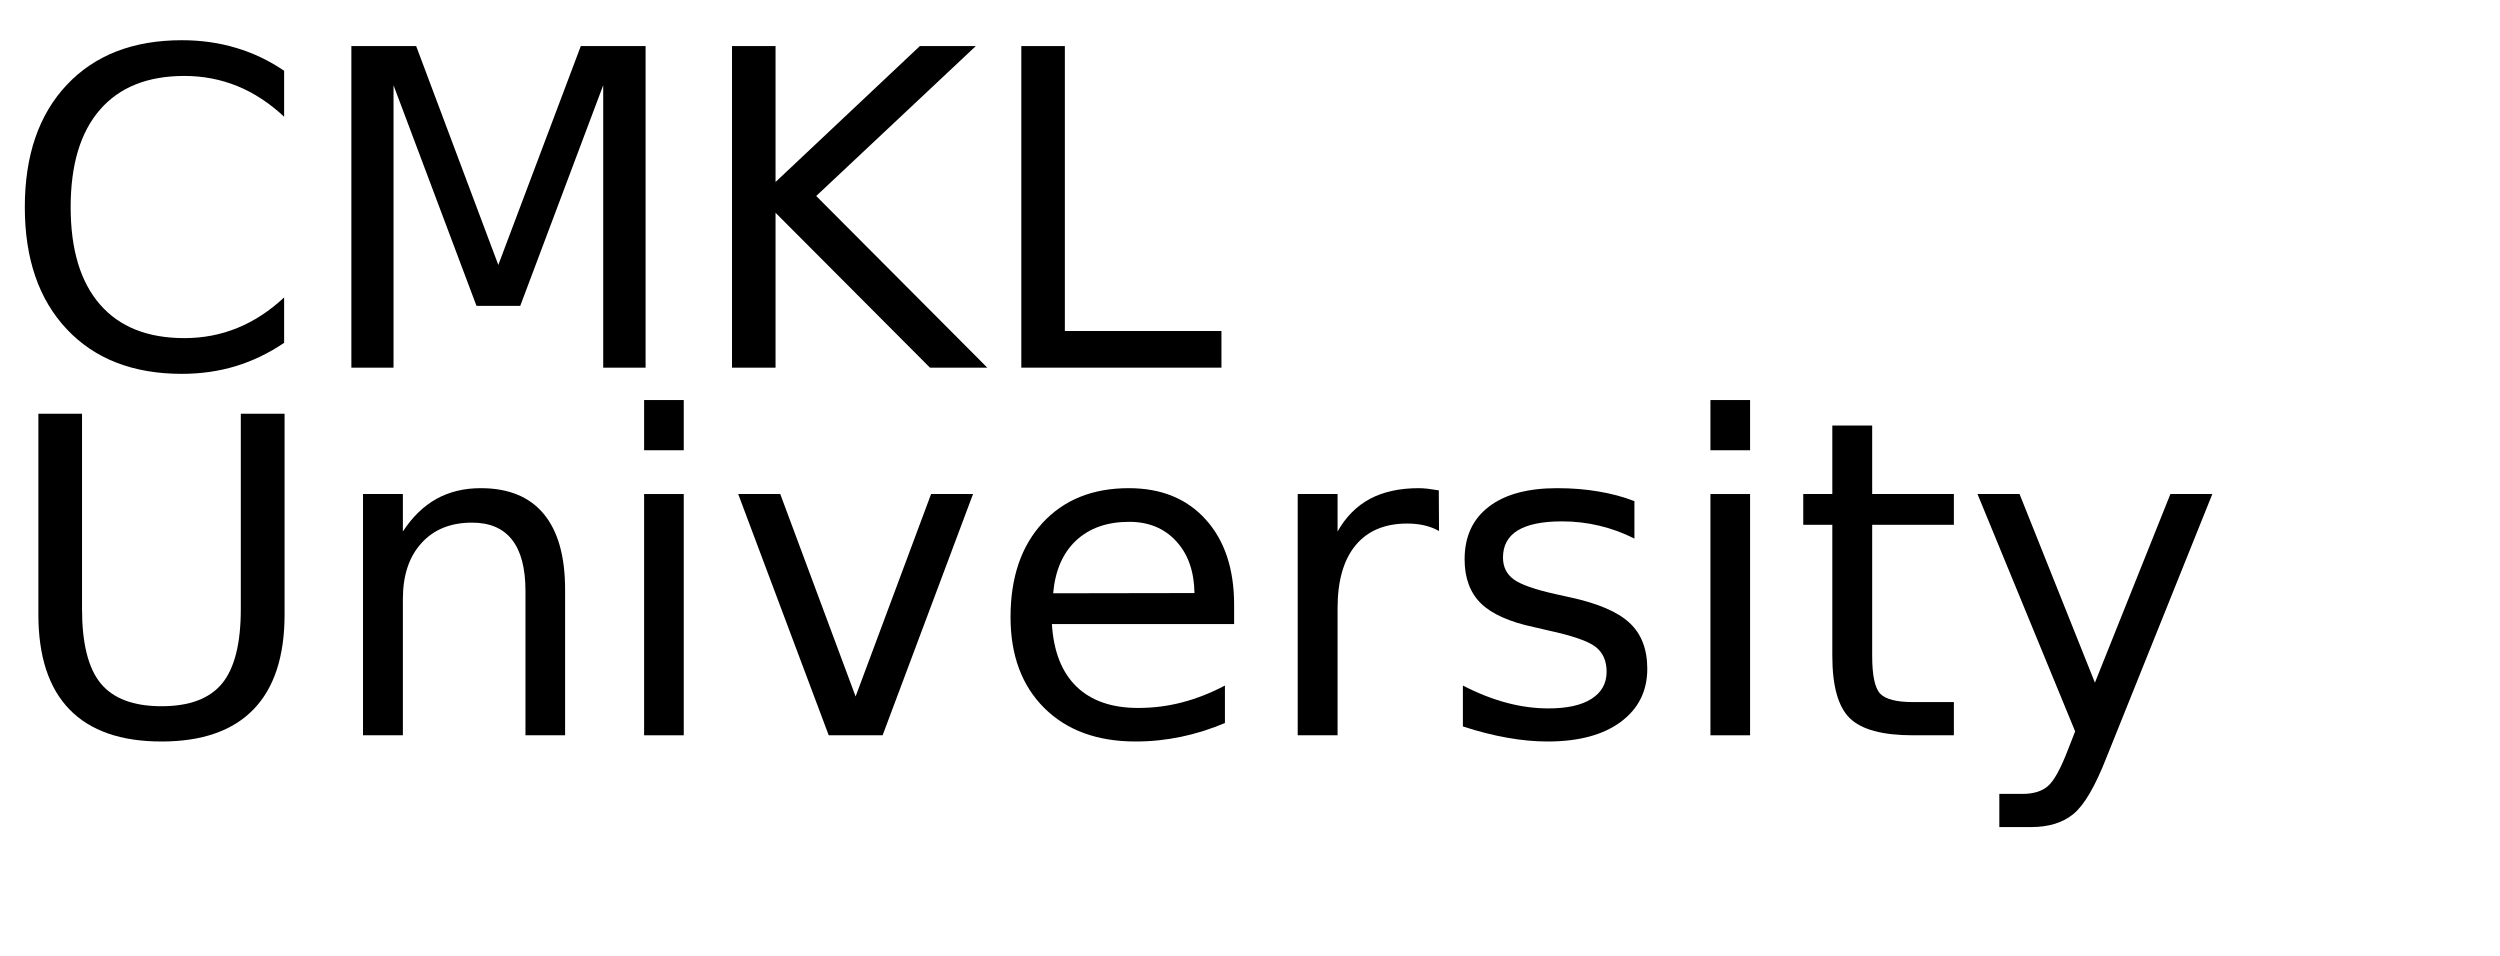
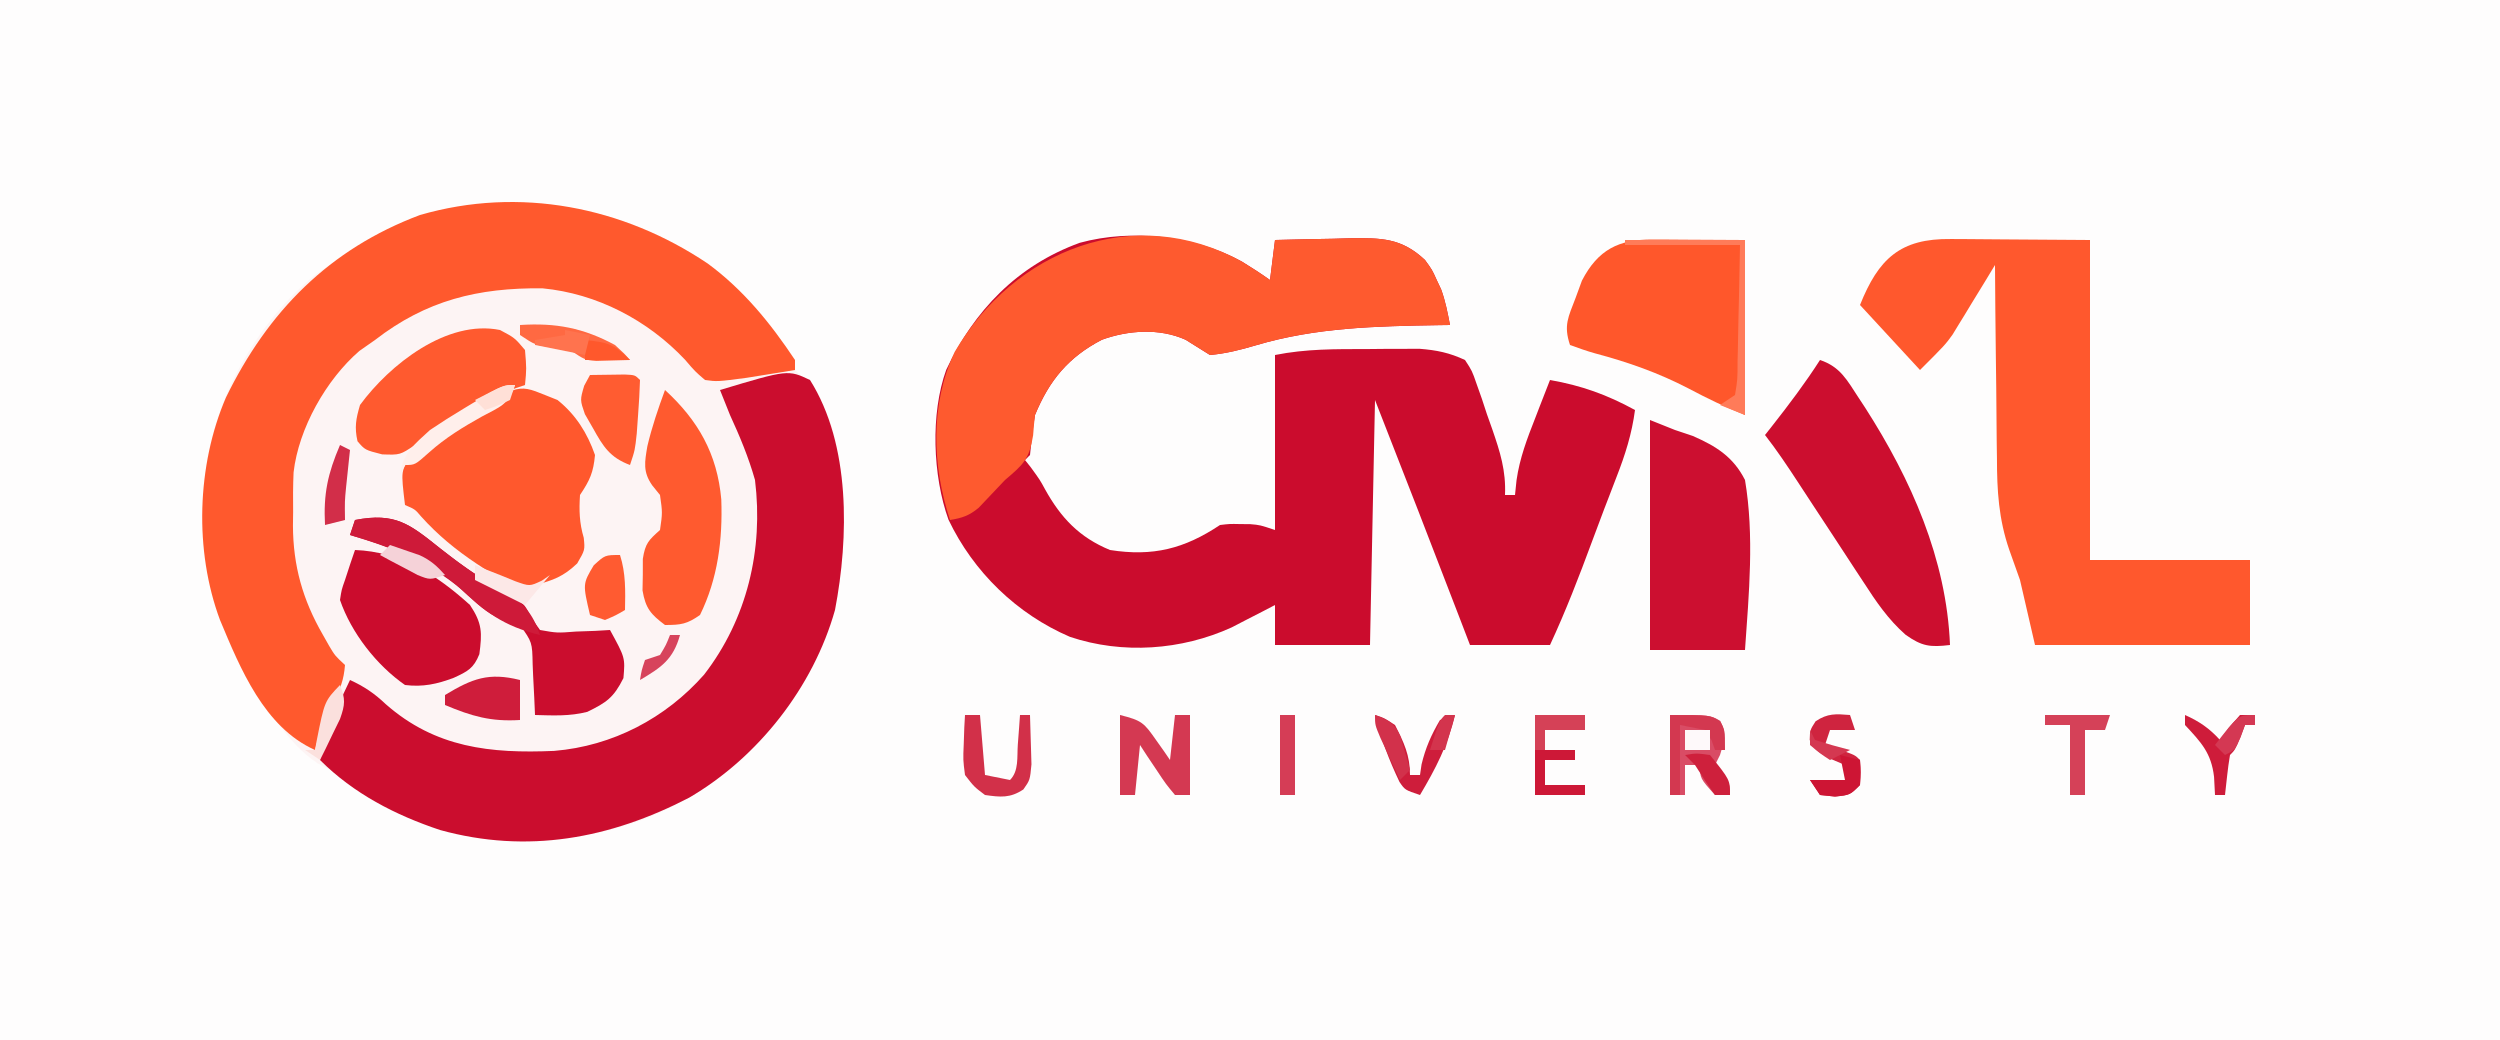
- <svg xmlns="http://www.w3.org/2000/svg" xmlns:xlink="http://www.w3.org/1999/xlink" width="340" height="130" viewBox="0 0 340 130">
-   <defs>
-     <g>
-       <g id="glyph-0-0">
-         <path d="M 38.641 -40.375 L 38.641 -34.125 C 36.648 -35.988 34.523 -37.379 32.266 -38.297 C 30.016 -39.211 27.617 -39.672 25.078 -39.672 C 20.078 -39.672 16.25 -38.141 13.594 -35.078 C 10.938 -32.023 9.609 -27.609 9.609 -21.828 C 9.609 -16.066 10.938 -11.656 13.594 -8.594 C 16.25 -5.539 20.078 -4.016 25.078 -4.016 C 27.617 -4.016 30.016 -4.473 32.266 -5.391 C 34.523 -6.305 36.648 -7.691 38.641 -9.547 L 38.641 -3.375 C 36.566 -1.969 34.375 -0.91 32.062 -0.203 C 29.75 0.492 27.305 0.844 24.734 0.844 C 18.109 0.844 12.891 -1.18 9.078 -5.234 C 5.273 -9.285 3.375 -14.816 3.375 -21.828 C 3.375 -28.859 5.273 -34.398 9.078 -38.453 C 12.891 -42.504 18.109 -44.531 24.734 -44.531 C 27.348 -44.531 29.812 -44.18 32.125 -43.484 C 34.438 -42.797 36.609 -41.758 38.641 -40.375 Z M 38.641 -40.375 " />
-       </g>
-       <g id="glyph-0-1">
-         <path d="M 5.891 -43.734 L 14.703 -43.734 L 25.875 -13.969 L 37.094 -43.734 L 45.906 -43.734 L 45.906 0 L 40.141 0 L 40.141 -38.406 L 28.859 -8.406 L 22.906 -8.406 L 11.625 -38.406 L 11.625 0 L 5.891 0 Z M 5.891 -43.734 " />
-       </g>
-       <g id="glyph-0-2">
-         <path d="M 5.891 -43.734 L 11.812 -43.734 L 11.812 -25.25 L 31.438 -43.734 L 39.047 -43.734 L 17.344 -23.344 L 40.609 0 L 32.812 0 L 11.812 -21.062 L 11.812 0 L 5.891 0 Z M 5.891 -43.734 " />
-       </g>
-       <g id="glyph-0-3">
-         <path d="M 5.891 -43.734 L 11.812 -43.734 L 11.812 -4.984 L 33.109 -4.984 L 33.109 0 L 5.891 0 Z M 5.891 -43.734 " />
-       </g>
-       <g id="glyph-0-4">
-         <path d="M 5.219 -43.734 L 11.156 -43.734 L 11.156 -17.172 C 11.156 -12.484 12.004 -9.109 13.703 -7.047 C 15.41 -4.984 18.164 -3.953 21.969 -3.953 C 25.758 -3.953 28.504 -4.984 30.203 -7.047 C 31.898 -9.109 32.75 -12.484 32.75 -17.172 L 32.75 -43.734 L 38.703 -43.734 L 38.703 -16.438 C 38.703 -10.727 37.289 -6.422 34.469 -3.516 C 31.645 -0.609 27.477 0.844 21.969 0.844 C 16.445 0.844 12.273 -0.609 9.453 -3.516 C 6.629 -6.422 5.219 -10.727 5.219 -16.438 Z M 5.219 -43.734 " />
-       </g>
-       <g id="glyph-0-5">
-         <path d="M 32.938 -19.812 L 32.938 0 L 27.547 0 L 27.547 -19.625 C 27.547 -22.727 26.938 -25.051 25.719 -26.594 C 24.508 -28.145 22.695 -28.922 20.281 -28.922 C 17.363 -28.922 15.066 -27.988 13.391 -26.125 C 11.711 -24.27 10.875 -21.742 10.875 -18.547 L 10.875 0 L 5.453 0 L 5.453 -32.812 L 10.875 -32.812 L 10.875 -27.719 C 12.156 -29.688 13.672 -31.16 15.422 -32.141 C 17.172 -33.117 19.188 -33.609 21.469 -33.609 C 25.238 -33.609 28.094 -32.441 30.031 -30.109 C 31.969 -27.773 32.938 -24.344 32.938 -19.812 Z M 32.938 -19.812 " />
-       </g>
-       <g id="glyph-0-6">
-         <path d="M 5.656 -32.812 L 11.047 -32.812 L 11.047 0 L 5.656 0 Z M 5.656 -45.594 L 11.047 -45.594 L 11.047 -38.766 L 5.656 -38.766 Z M 5.656 -45.594 " />
-       </g>
-       <g id="glyph-0-7">
-         <path d="M 1.781 -32.812 L 7.5 -32.812 L 17.75 -5.281 L 28.016 -32.812 L 33.719 -32.812 L 21.422 0 L 14.094 0 Z M 1.781 -32.812 " />
-       </g>
-       <g id="glyph-0-8">
-         <path d="M 33.719 -17.75 L 33.719 -15.125 L 8.938 -15.125 C 9.164 -11.406 10.281 -8.57 12.281 -6.625 C 14.289 -4.688 17.082 -3.719 20.656 -3.719 C 22.727 -3.719 24.734 -3.973 26.672 -4.484 C 28.617 -4.992 30.551 -5.754 32.469 -6.766 L 32.469 -1.672 C 30.531 -0.848 28.547 -0.223 26.516 0.203 C 24.484 0.629 22.422 0.844 20.328 0.844 C 15.098 0.844 10.953 -0.676 7.891 -3.719 C 4.836 -6.77 3.312 -10.891 3.312 -16.078 C 3.312 -21.453 4.758 -25.719 7.656 -28.875 C 10.562 -32.031 14.473 -33.609 19.391 -33.609 C 23.805 -33.609 27.297 -32.188 29.859 -29.344 C 32.43 -26.5 33.719 -22.633 33.719 -17.75 Z M 28.328 -19.344 C 28.285 -22.289 27.457 -24.641 25.844 -26.391 C 24.238 -28.148 22.109 -29.031 19.453 -29.031 C 16.441 -29.031 14.031 -28.18 12.219 -26.484 C 10.414 -24.785 9.379 -22.395 9.109 -19.312 Z M 28.328 -19.344 " />
-       </g>
-       <g id="glyph-0-9">
-         <path d="M 24.672 -27.781 C 24.066 -28.125 23.406 -28.379 22.688 -28.547 C 21.977 -28.711 21.191 -28.797 20.328 -28.797 C 17.285 -28.797 14.945 -27.805 13.312 -25.828 C 11.688 -23.848 10.875 -21 10.875 -17.281 L 10.875 0 L 5.453 0 L 5.453 -32.812 L 10.875 -32.812 L 10.875 -27.719 C 12 -29.707 13.469 -31.188 15.281 -32.156 C 17.102 -33.125 19.316 -33.609 21.922 -33.609 C 22.285 -33.609 22.691 -33.582 23.141 -33.531 C 23.586 -33.477 24.086 -33.406 24.641 -33.312 Z M 24.672 -27.781 " />
-       </g>
-       <g id="glyph-0-10">
-         <path d="M 26.578 -31.844 L 26.578 -26.75 C 25.047 -27.531 23.457 -28.113 21.812 -28.5 C 20.176 -28.895 18.484 -29.094 16.734 -29.094 C 14.055 -29.094 12.047 -28.68 10.703 -27.859 C 9.367 -27.035 8.703 -25.805 8.703 -24.172 C 8.703 -22.922 9.18 -21.938 10.141 -21.219 C 11.098 -20.508 13.02 -19.832 15.906 -19.188 L 17.75 -18.781 C 21.582 -17.957 24.301 -16.797 25.906 -15.297 C 27.52 -13.805 28.328 -11.723 28.328 -9.047 C 28.328 -6.004 27.117 -3.594 24.703 -1.812 C 22.297 -0.039 18.984 0.844 14.766 0.844 C 13.004 0.844 11.172 0.672 9.266 0.328 C 7.367 -0.004 5.363 -0.516 3.25 -1.203 L 3.25 -6.766 C 5.238 -5.734 7.203 -4.957 9.141 -4.438 C 11.078 -3.914 12.992 -3.656 14.891 -3.656 C 17.422 -3.656 19.367 -4.086 20.734 -4.953 C 22.109 -5.828 22.797 -7.055 22.797 -8.641 C 22.797 -10.109 22.301 -11.234 21.312 -12.016 C 20.32 -12.797 18.16 -13.547 14.828 -14.266 L 12.953 -14.703 C 9.609 -15.41 7.191 -16.488 5.703 -17.938 C 4.223 -19.395 3.484 -21.395 3.484 -23.938 C 3.484 -27.02 4.578 -29.398 6.766 -31.078 C 8.953 -32.766 12.055 -33.609 16.078 -33.609 C 18.078 -33.609 19.953 -33.457 21.703 -33.156 C 23.461 -32.863 25.086 -32.426 26.578 -31.844 Z M 26.578 -31.844 " />
-       </g>
-       <g id="glyph-0-11">
-         <path d="M 10.984 -42.125 L 10.984 -32.812 L 22.094 -32.812 L 22.094 -28.625 L 10.984 -28.625 L 10.984 -10.812 C 10.984 -8.133 11.348 -6.414 12.078 -5.656 C 12.816 -4.895 14.305 -4.516 16.547 -4.516 L 22.094 -4.516 L 22.094 0 L 16.547 0 C 12.391 0 9.52 -0.773 7.938 -2.328 C 6.352 -3.879 5.562 -6.707 5.562 -10.812 L 5.562 -28.625 L 1.609 -28.625 L 1.609 -32.812 L 5.562 -32.812 L 5.562 -42.125 Z M 10.984 -42.125 " />
-       </g>
-       <g id="glyph-0-12">
-         <path d="M 19.312 3.047 C 17.781 6.953 16.289 9.5 14.844 10.688 C 13.406 11.883 11.473 12.484 9.047 12.484 L 4.75 12.484 L 4.75 7.969 L 7.906 7.969 C 9.395 7.969 10.547 7.613 11.359 6.906 C 12.18 6.207 13.094 4.551 14.094 1.938 L 15.062 -0.531 L 1.781 -32.812 L 7.5 -32.812 L 17.75 -7.156 L 28.016 -32.812 L 33.719 -32.812 Z M 19.312 3.047 " />
-       </g>
-     </g>
-   </defs>
-   <g fill="rgb(0%, 0%, 0%)" fill-opacity="1">
-     <use xlink:href="#glyph-0-0" x="0" y="50" />
-     <use xlink:href="#glyph-0-1" x="41.895" y="50" />
-     <use xlink:href="#glyph-0-2" x="93.662" y="50" />
-     <use xlink:href="#glyph-0-3" x="133.008" y="50" />
-   </g>
-   <g fill="rgb(0%, 0%, 0%)" fill-opacity="1">
-     <use xlink:href="#glyph-0-4" x="0" y="100" />
-     <use xlink:href="#glyph-0-5" x="43.916" y="100" />
-     <use xlink:href="#glyph-0-6" x="81.943" y="100" />
-     <use xlink:href="#glyph-0-7" x="98.613" y="100" />
-     <use xlink:href="#glyph-0-8" x="134.121" y="100" />
-     <use xlink:href="#glyph-0-9" x="171.035" y="100" />
-     <use xlink:href="#glyph-0-10" x="195.703" y="100" />
-     <use xlink:href="#glyph-0-6" x="226.963" y="100" />
-     <use xlink:href="#glyph-0-11" x="243.633" y="100" />
-     <use xlink:href="#glyph-0-12" x="267.158" y="100" />
-   </g>
+ <svg xmlns="http://www.w3.org/2000/svg" version="1.1" width="500" height="208">
+   <path d="M0 0 C165 0 330 0 500 0 C500 68.64 500 137.28 500 208 C335 208 170 208 0 208 C0 139.36 0 70.72 0 0 Z " fill="#FEFDFD" transform="translate(0,0)" />
+   <path d="M0 0 C7.163 5.275 12.554 11.928 17.457 19.293 C17.457 19.953 17.457 20.613 17.457 21.293 C18.055 21.85 18.653 22.407 19.27 22.98 C27.678 31.869 26.899 45.515 26.695 56.867 C26.112 73.589 18.927 86.956 7.309 98.668 C-5.631 110.579 -21.757 115.795 -39.094 115.477 C-51.987 114.79 -62.943 110.679 -73.289 102.941 C-75.508 101.24 -75.508 101.24 -77.992 99.973 C-81.272 97.813 -83.531 95.108 -85.918 92.043 C-86.395 91.43 -86.873 90.818 -87.365 90.187 C-98.793 74.99 -101.948 58.926 -100.266 40.207 C-98.121 25.95 -89.722 11.376 -78.543 2.293 C-54.078 -15.425 -25.438 -17.076 0 0 Z " fill="#FDF4F4" transform="translate(141.543,52.70703)" />
+   <path d="M0 0 C1.922 1.174 3.786 2.388 5.625 3.688 C5.955 1.048 6.285 -1.593 6.625 -4.312 C10.5 -4.429 14.374 -4.5 18.25 -4.562 C19.892 -4.613 19.892 -4.613 21.566 -4.664 C27.887 -4.741 31.92 -4.739 36.625 -0.312 C38.051 1.652 38.051 1.652 38.938 3.625 C39.396 4.598 39.396 4.598 39.863 5.59 C40.713 7.931 41.158 10.244 41.625 12.688 C40.921 12.697 40.217 12.706 39.492 12.716 C26.919 12.925 14.907 13.154 2.797 16.75 C-0.293 17.663 -3.165 18.394 -6.375 18.688 C-8.009 17.675 -9.641 16.661 -11.266 15.633 C-16.493 13.29 -22.71 13.723 -28.008 15.641 C-34.676 19.118 -38.509 23.726 -41.375 30.688 C-41.84 33.351 -42.101 35.994 -42.375 38.688 C-42.705 39.017 -43.035 39.347 -43.375 39.688 C-42.983 40.182 -42.591 40.678 -42.188 41.188 C-40.375 43.688 -40.375 43.688 -39.379 45.523 C-36.213 51.242 -32.505 55.171 -26.375 57.688 C-17.791 59.038 -11.512 57.445 -4.375 52.688 C-2.438 52.457 -2.438 52.457 -0.375 52.5 C0.306 52.506 0.986 52.513 1.688 52.52 C3.625 52.688 3.625 52.688 6.625 53.688 C6.625 42.138 6.625 30.587 6.625 18.688 C12.837 17.445 18.746 17.503 25.062 17.5 C26.885 17.482 26.885 17.482 28.744 17.463 C30.509 17.46 30.509 17.46 32.309 17.457 C33.377 17.453 34.444 17.449 35.545 17.445 C38.955 17.714 41.521 18.235 44.625 19.688 C46.041 21.855 46.041 21.855 46.961 24.52 C47.303 25.483 47.644 26.447 47.996 27.439 C48.327 28.449 48.659 29.459 49 30.5 C49.354 31.498 49.709 32.497 50.074 33.525 C51.647 38.082 52.84 41.826 52.625 46.688 C53.285 46.688 53.945 46.688 54.625 46.688 C54.778 45.216 54.778 45.216 54.934 43.715 C55.563 39.31 57.062 35.373 58.688 31.25 C58.969 30.518 59.251 29.787 59.541 29.033 C60.229 27.249 60.926 25.468 61.625 23.688 C67.931 24.797 73 26.619 78.625 29.688 C78.006 34.421 76.668 38.64 74.938 43.062 C74.394 44.478 73.851 45.893 73.309 47.309 C72.891 48.391 72.891 48.391 72.464 49.496 C71.64 51.649 70.834 53.809 70.035 55.973 C67.446 62.983 64.774 69.905 61.625 76.688 C56.345 76.688 51.065 76.688 45.625 76.688 C45.008 75.077 44.39 73.467 43.754 71.809 C38.1 57.079 32.388 42.374 26.625 27.688 C26.295 43.858 25.965 60.028 25.625 76.688 C19.355 76.688 13.085 76.688 6.625 76.688 C6.625 74.047 6.625 71.407 6.625 68.688 C5.84 69.097 5.055 69.507 4.246 69.93 C3.196 70.469 2.145 71.007 1.062 71.562 C0.03 72.096 -1.003 72.63 -2.066 73.18 C-12.072 77.74 -23.879 78.581 -34.375 75.062 C-45.015 70.498 -53.699 62.07 -58.684 51.609 C-61.831 42.86 -62.297 30.409 -59.129 21.645 C-53.52 9.766 -44.945 0.805 -32.413 -3.757 C-22.016 -6.59 -9.371 -5.179 0 0 Z " fill="#CB0C2D" transform="translate(248.375,52.3125)" />
+   <path d="M0 0 C7.163 5.275 12.554 11.928 17.457 19.293 C17.457 19.953 17.457 20.613 17.457 21.293 C15.395 21.631 13.333 21.963 11.27 22.293 C10.121 22.479 8.972 22.664 7.789 22.855 C1.912 23.627 1.912 23.627 -0.543 23.293 C-2.543 21.57 -2.543 21.57 -4.543 19.23 C-12.012 11.312 -22.15 6.001 -33.051 4.957 C-45.946 4.818 -56.282 7.352 -66.543 15.293 C-67.574 16.015 -68.605 16.737 -69.668 17.48 C-76.309 23.215 -81.817 32.975 -82.826 41.755 C-82.944 44.42 -82.953 47.063 -82.918 49.73 C-82.93 50.621 -82.941 51.511 -82.953 52.428 C-82.918 60.461 -81.001 67.26 -76.98 74.23 C-76.36 75.327 -76.36 75.327 -75.727 76.445 C-74.547 78.431 -74.547 78.431 -72.543 80.293 C-72.783 83.247 -73.443 85.128 -74.98 87.668 C-76.827 90.771 -77.655 93.808 -78.543 97.293 C-88.717 92.737 -93.458 81.021 -97.543 71.293 C-102.721 57.415 -102.182 40.382 -96.355 26.793 C-87.944 9.553 -75.683 -2.892 -57.543 -9.707 C-37.637 -15.473 -16.97 -11.391 0 0 Z " fill="#FF592D" transform="translate(141.543,52.70703)" />
+   <path d="M0 0 C8.157 12.955 7.778 31.465 5 46 C0.65 61.446 -10.375 75.476 -24.18 83.539 C-39.991 91.729 -56.501 94.834 -74 90 C-82.935 87.018 -91.283 82.717 -98 76 C-97.624 72.042 -96.115 68.758 -94.438 65.188 C-93.982 64.212 -93.527 63.236 -93.059 62.23 C-92.709 61.494 -92.36 60.758 -92 60 C-89.175 61.29 -87.117 62.677 -84.875 64.812 C-74.907 73.578 -63.915 74.73 -51.16 74.179 C-39.472 73.209 -28.867 67.641 -21.188 58.938 C-12.575 47.795 -9.288 33.92 -11 20 C-12.285 15.465 -14.035 11.276 -16 7 C-16.675 5.337 -17.345 3.671 -18 2 C-4.395 -2.082 -4.395 -2.082 0 0 Z " fill="#CB0D2E" transform="translate(162,76)" />
+   <path d="M0 0 C0.705 0.002 1.409 0.004 2.135 0.006 C4.763 0.017 7.392 0.044 10.02 0.07 C18.837 0.132 18.837 0.132 27.832 0.195 C27.832 21.315 27.832 42.435 27.832 64.195 C38.392 64.195 48.952 64.195 59.832 64.195 C59.832 69.805 59.832 75.415 59.832 81.195 C45.642 81.195 31.452 81.195 16.832 81.195 C15.842 76.905 14.852 72.615 13.832 68.195 C12.768 65.205 12.768 65.205 11.683 62.153 C9.563 55.998 9.23 50.339 9.223 43.867 C9.198 42.195 9.198 42.195 9.173 40.488 C9.124 36.974 9.103 33.46 9.082 29.945 C9.054 27.543 9.024 25.141 8.992 22.738 C8.919 16.891 8.867 11.043 8.832 5.195 C7.836 6.841 7.836 6.841 6.82 8.52 C5.929 9.974 5.037 11.429 4.145 12.883 C3.709 13.604 3.274 14.325 2.826 15.068 C2.391 15.774 1.956 16.48 1.508 17.207 C1.115 17.851 0.722 18.495 0.318 19.159 C-1.168 21.195 -1.168 21.195 -6.168 26.195 C-10.128 21.905 -14.088 17.615 -18.168 13.195 C-14.474 3.961 -10.14 -0.136 0 0 Z " fill="#FF582D" transform="translate(390.168,47.80469)" />
+   <path d="M0 0 C1.922 1.174 3.786 2.388 5.625 3.688 C5.955 1.048 6.285 -1.593 6.625 -4.312 C10.5 -4.429 14.374 -4.5 18.25 -4.562 C19.892 -4.613 19.892 -4.613 21.566 -4.664 C27.887 -4.741 31.92 -4.739 36.625 -0.312 C38.051 1.652 38.051 1.652 38.938 3.625 C39.396 4.598 39.396 4.598 39.863 5.59 C40.713 7.931 41.158 10.244 41.625 12.688 C40.921 12.697 40.217 12.706 39.492 12.716 C26.919 12.925 14.907 13.154 2.797 16.75 C-0.293 17.663 -3.165 18.394 -6.375 18.688 C-8.009 17.675 -9.641 16.661 -11.266 15.633 C-16.493 13.29 -22.71 13.723 -28.008 15.641 C-34.676 19.118 -38.509 23.726 -41.375 30.688 C-41.532 32.038 -41.656 33.393 -41.75 34.75 C-42.513 39.559 -43.716 40.586 -47.375 43.688 C-49.136 45.527 -50.883 47.38 -52.629 49.234 C-54.549 50.833 -55.935 51.282 -58.375 51.688 C-61.963 40.778 -62.377 28.57 -57.438 18.062 C-45.54 -2.295 -21.575 -11.923 0 0 Z " fill="#FE5A2F" transform="translate(248.375,52.3125)" />
+   <path d="M0 0 C1.238 0.495 1.238 0.495 2.5 1 C6.137 3.909 8.465 7.6 10 12 C9.673 15.508 8.991 17.014 7 20 C6.798 23.105 6.874 25.57 7.75 28.562 C8 31 8 31 6.438 33.688 C3.682 36.302 1.647 37.069 -2 38 C-3.485 38.495 -3.485 38.495 -5 39 C-7.382 37.755 -9.524 36.484 -11.75 35 C-12.377 34.59 -13.005 34.18 -13.651 33.758 C-17.796 30.985 -21.422 28.036 -24.766 24.312 C-25.987 22.863 -25.987 22.863 -28 22 C-28.834 15.062 -28.834 15.062 -26.723 12.373 C-24.884 10.858 -23 9.544 -21 8.25 C-20.352 7.795 -19.703 7.34 -19.035 6.871 C-5.683 -2.304 -5.683 -2.304 0 0 Z " fill="#FF582D" transform="translate(109,79)" />
+   <path d="M0 0 C4.07 1.357 5.431 4.058 7.688 7.5 C8.126 8.166 8.564 8.831 9.016 9.517 C18.209 23.849 25.311 39.812 26 57 C22.05 57.47 20.413 57.293 17.12 54.953 C13.631 51.886 11.211 48.316 8.707 44.434 C8.234 43.718 7.762 43.002 7.275 42.264 C5.778 39.994 4.295 37.716 2.812 35.438 C1.316 33.157 -0.182 30.878 -1.682 28.6 C-2.61 27.187 -3.536 25.773 -4.46 24.356 C-6.548 21.159 -8.653 18.017 -11 15 C-10.541 14.42 -10.082 13.84 -9.609 13.242 C-6.221 8.929 -2.96 4.618 0 0 Z " fill="#CC0E2F" transform="translate(364,72)" />
+   <path d="M0 0 C0.97 0.002 1.939 0.005 2.938 0.008 C4.79 0.021 4.79 0.021 6.68 0.035 C10.598 0.056 14.517 0.076 18.555 0.098 C18.555 11.648 18.555 23.198 18.555 35.098 C14.575 33.506 11.013 31.784 7.242 29.785 C1.23 26.66 -4.834 24.524 -11.378 22.784 C-13.093 22.307 -14.774 21.711 -16.445 21.098 C-17.765 17.139 -16.785 15.524 -15.32 11.66 C-14.905 10.527 -14.49 9.394 -14.062 8.227 C-10.858 2.027 -6.677 -0.035 0 0 Z " fill="#FF572B" transform="translate(330.4453,47.90234)" />
+   <path d="M0 0 C2.475 0.99 2.475 0.99 5 2 C6.172 2.392 7.344 2.784 8.551 3.188 C13.206 5.227 16.654 7.358 19 12 C20.884 23.17 19.78 34.765 19 46 C12.73 46 6.46 46 0 46 C0 30.82 0 15.64 0 0 Z " fill="#CC0F30" transform="translate(330,84)" />
+   <path d="M0 0 C6.622 6.07 10.44 12.753 11.258 21.875 C11.548 29.917 10.579 37.699 7 45 C4.397 46.817 3.216 47 0 47 C-2.866 44.849 -3.888 43.658 -4.496 40.09 C-4.477 39.05 -4.457 38.009 -4.438 36.938 C-4.436 35.895 -4.435 34.852 -4.434 33.777 C-3.944 30.64 -3.279 30.047 -1 28 C-0.5 24.542 -0.5 24.542 -1 21 C-1.773 20.041 -1.773 20.041 -2.562 19.062 C-4.457 16.345 -4.06 14.418 -3.527 11.238 C-2.623 7.399 -1.361 3.699 0 0 Z " fill="#FF5A2F" transform="translate(133,78)" />
+   <path d="M0 0 C9.121 0.338 16.311 4.938 23 11 C25.461 14.692 25.437 16.55 24.871 20.836 C23.718 23.7 22.521 24.281 19.75 25.562 C16.417 26.821 13.557 27.442 10 27 C4.31 23.045 -0.738 16.576 -3 10 C-2.688 7.938 -2.688 7.938 -2 6 C-1.649 4.928 -1.299 3.855 -0.938 2.75 C-0.473 1.389 -0.473 1.389 0 0 Z " fill="#CB0C2D" transform="translate(71,110)" />
+   <path d="M0 0 C2.938 1.562 2.938 1.562 5 4 C5.312 7.75 5.312 7.75 5 11 C4.417 11.196 3.835 11.392 3.234 11.594 C-4.284 14.336 -10.479 18.414 -17 23 C-20 25 -20 25 -23.562 24.875 C-27 24 -27 24 -28.5 22.25 C-29.129 19.421 -28.812 17.784 -28 15 C-22.078 6.912 -10.58 -2.159 0 0 Z " fill="#FF5A2F" transform="translate(100,66)" />
+   <path d="M0 0 C4.74 3.739 9.493 6.979 14.852 9.801 C16.875 11.25 16.875 11.25 18.199 13.898 C19.029 15.062 19.029 15.062 19.875 16.25 C23.299 16.856 23.299 16.856 27.062 16.562 C28.335 16.517 29.607 16.472 30.918 16.426 C31.894 16.368 32.87 16.31 33.875 16.25 C36.914 21.797 36.914 21.797 36.562 25.875 C34.605 29.791 33.145 30.763 29.336 32.621 C25.797 33.525 22.523 33.346 18.875 33.25 C18.826 32.118 18.777 30.986 18.727 29.82 C18.652 28.339 18.576 26.857 18.5 25.375 C18.469 24.629 18.438 23.882 18.406 23.113 C18.319 18.715 18.319 18.715 15.875 15.25 C14.607 14.941 14.607 14.941 13.312 14.625 C9.843 13.237 8.299 11.96 5.625 9.438 C-1.261 3.06 -9.222 -0.105 -18.125 -2.75 C-17.795 -3.74 -17.465 -4.73 -17.125 -5.75 C-9.011 -7.31 -6.203 -4.95 0 0 Z " fill="#CB0D2E" transform="translate(88.125,109.75)" />
+   <path d="M0 0 C4.026 3.181 7.995 6.009 12.5 8.5 C16.503 10.774 18.374 12.748 19.875 17.25 C12.576 15.484 8.806 12.61 3.414 7.469 C-2.717 2.111 -10.419 -0.461 -18.125 -2.75 C-17.795 -3.74 -17.465 -4.73 -17.125 -5.75 C-9.012 -7.31 -6.202 -4.951 0 0 Z " fill="#CE1A39" transform="translate(88.125,109.75)" />
+   <path d="M0 0 C1.479 -0.027 2.958 -0.046 4.438 -0.062 C5.261 -0.074 6.085 -0.086 6.934 -0.098 C9 0 9 0 10 1 C9.935 3.294 9.798 5.586 9.625 7.875 C9.535 9.131 9.445 10.386 9.352 11.68 C9 15 9 15 8 18 C4.014 16.512 2.656 14.348 0.625 10.688 C-0.191 9.27 -0.191 9.27 -1.023 7.824 C-2 5 -2 5 -1.164 2.145 C-0.78 1.437 -0.396 0.729 0 0 Z " fill="#FF5C31" transform="translate(118,75)" />
+   <path d="M0 0 C8 0 8 0 10.062 1.188 C11.398 3.77 10.837 5.279 10 8 C9.67 8.66 9.34 9.32 9 10 C9.495 10.619 9.99 11.238 10.5 11.875 C12 14 12 14 12 16 C11.01 16 10.02 16 9 16 C6 12.667 6 12.667 6 10 C5.01 10 4.02 10 3 10 C3 11.98 3 13.96 3 16 C2.01 16 1.02 16 0 16 C0 10.72 0 5.44 0 0 Z " fill="#D94C65" transform="translate(334,143)" />
+   <path d="M0 0 C4.397 1.099 4.8 1.555 7.25 5.062 C8.031 6.163 8.031 6.163 8.828 7.285 C9.215 7.851 9.602 8.417 10 9 C10.33 6.03 10.66 3.06 11 0 C11.99 0 12.98 0 14 0 C14 5.28 14 10.56 14 16 C13.01 16 12.02 16 11 16 C9.176 13.812 9.176 13.812 7.312 11 C6.69 10.072 6.067 9.144 5.426 8.188 C4.955 7.466 4.485 6.744 4 6 C3.67 9.3 3.34 12.6 3 16 C2.01 16 1.02 16 0 16 C0 10.72 0 5.44 0 0 Z " fill="#D43952" transform="translate(224,143)" />
+   <path d="M0 0 C0 2.64 0 5.28 0 8 C-5.802 8.363 -9.64 7.257 -15 5 C-15 4.34 -15 3.68 -15 3 C-9.553 -0.296 -6.255 -1.564 0 0 Z " fill="#CF1D3B" transform="translate(104,136)" />
+   <path d="M0 0 C0.99 0 1.98 0 3 0 C3.33 3.96 3.66 7.92 4 12 C5.65 12.33 7.3 12.66 9 13 C10.811 11.189 10.382 8.387 10.562 5.938 C10.646 4.833 10.73 3.728 10.816 2.59 C10.877 1.735 10.938 0.881 11 0 C11.66 0 12.32 0 13 0 C13.081 2.104 13.139 4.208 13.188 6.312 C13.222 7.484 13.257 8.656 13.293 9.863 C13 13 13 13 11.672 14.891 C9.016 16.653 7.099 16.443 4 16 C1.824 14.363 1.824 14.363 0 12 C-0.391 8.984 -0.391 8.984 -0.25 5.75 C-0.214 4.672 -0.178 3.595 -0.141 2.484 C-0.094 1.665 -0.048 0.845 0 0 Z " fill="#D23049" transform="translate(193,143)" />
+   <path d="M0 0 C3.3 0 6.6 0 10 0 C10 0.99 10 1.98 10 3 C7.36 3 4.72 3 2 3 C2 4.32 2 5.64 2 7 C3.98 7 5.96 7 8 7 C8 7.66 8 8.32 8 9 C6.02 9 4.04 9 2 9 C2 10.65 2 12.3 2 14 C4.64 14 7.28 14 10 14 C10 14.66 10 15.32 10 16 C6.7 16 3.4 16 0 16 C0 10.72 0 5.44 0 0 Z " fill="#CD1837" transform="translate(307,143)" />
+   <path d="M0 0 C1.812 0.562 1.812 0.562 4 2 C5.787 5.51 7 8.041 7 12 C7.66 12 8.32 12 9 12 C9.155 10.948 9.155 10.948 9.312 9.875 C10.106 6.558 11.266 3.935 13 1 C13.99 0.67 14.98 0.34 16 0 C14.607 5.953 12.115 10.757 9 16 C6 15 6 15 4.902 13.398 C2.799 8.986 1.186 4.745 0 0 Z " fill="#CE1D3B" transform="translate(275,143)" />
+   <path d="M0 0 C1.176 3.674 1.074 7.169 1 11 C-0.812 12.062 -0.812 12.062 -3 13 C-3.99 12.67 -4.98 12.34 -6 12 C-7.464 5.779 -7.464 5.779 -5.25 2.062 C-3 0 -3 0 0 0 Z " fill="#FF5B31" transform="translate(124,111)" />
+   <path d="M0 0 C7.16 -0.462 12.639 0.567 19 4 C20.789 5.637 20.789 5.637 22 7 C20.563 7.054 19.125 7.093 17.688 7.125 C16.887 7.148 16.086 7.171 15.262 7.195 C13 7 13 7 10 5 C8.845 4.835 7.69 4.67 6.5 4.5 C3 4 3 4 0 2 C0 1.34 0 0.68 0 0 Z " fill="#FF6942" transform="translate(104,65)" />
+   <path d="M0 0 C4.29 0 8.58 0 13 0 C12.67 0.99 12.34 1.98 12 3 C10.68 3 9.36 3 8 3 C8 7.29 8 11.58 8 16 C7.01 16 6.02 16 5 16 C5 11.38 5 6.76 5 2 C3.35 2 1.7 2 0 2 C0 1.34 0 0.68 0 0 Z " fill="#D54158" transform="translate(409,143)" />
+   <path d="M0 0 C0.33 0.99 0.66 1.98 1 3 C-0.65 3 -2.3 3 -4 3 C-4.33 3.99 -4.66 4.98 -5 6 C-4.031 6.309 -3.061 6.619 -2.062 6.938 C1 8 1 8 2 9 C2.188 11.438 2.188 11.438 2 14 C0 16 0 16 -3 16.312 C-3.99 16.209 -4.98 16.106 -6 16 C-6.66 15.01 -7.32 14.02 -8 13 C-5.69 13 -3.38 13 -1 13 C-1 12.01 -1 11.02 -1 10 C-1.969 9.588 -2.939 9.175 -3.938 8.75 C-7 7 -7 7 -8.062 5 C-8 3 -8 3 -6.875 1.25 C-4.461 -0.359 -2.843 -0.231 0 0 Z " fill="#CF243F" transform="translate(370,143)" />
+   <path d="M0 0 C-1.331 3.993 -2.971 4.341 -6.625 6.312 C-10.434 8.444 -13.868 10.526 -17.125 13.438 C-20 16 -20 16 -22 16 C-22.33 16.66 -22.66 17.32 -23 18 C-22.522 13.702 -20.096 11.83 -17 9 C-14.811 7.522 -12.58 6.105 -10.312 4.75 C-9.732 4.399 -9.151 4.049 -8.553 3.688 C-2.419 0 -2.419 0 0 0 Z " fill="#FFEFEB" transform="translate(103,77)" />
+   <path d="M0 0 C7.92 0 15.84 0 24 0 C24 11.55 24 23.1 24 35 C22.35 34.34 20.7 33.68 19 33 C19.99 32.34 20.98 31.68 22 31 C22.512 27.898 22.512 27.898 22.512 24.242 C22.53 23.579 22.548 22.916 22.566 22.233 C22.62 20.114 22.654 17.995 22.688 15.875 C22.721 14.439 22.755 13.003 22.791 11.566 C22.879 8.044 22.939 4.523 23 1 C15.41 1 7.82 1 0 1 C0 0.67 0 0.34 0 0 Z " fill="#FF7B59" transform="translate(325,48)" />
+   <path d="M0 0 C2.884 1.293 4.872 2.659 7 5 C7.598 4.175 8.196 3.35 8.812 2.5 C9.534 1.675 10.256 0.85 11 0 C11.99 0 12.98 0 14 0 C14 0.66 14 1.32 14 2 C13.34 2 12.68 2 12 2 C11.691 2.804 11.381 3.609 11.062 4.438 C10 7 10 7 9 8 C8.769 9.347 8.588 10.704 8.438 12.062 C8.293 13.362 8.149 14.661 8 16 C7.34 16 6.68 16 6 16 C5.907 14.206 5.907 14.206 5.812 12.375 C5.251 7.575 3.231 5.48 0 2 C0 1.34 0 0.68 0 0 Z " fill="#CE1C3A" transform="translate(437,143)" />
+   <path d="M0 0 C8 0 8 0 10 1.25 C11 3 11 3 11 7 C10.34 7 9.68 7 9 7 C8.773 6.361 8.546 5.721 8.312 5.062 C7.879 4.382 7.446 3.701 7 3 C5.35 2.67 3.7 2.34 2 2 C2 6.62 2 11.24 2 16 C1.34 16 0.68 16 0 16 C0 10.72 0 5.44 0 0 Z " fill="#D33850" transform="translate(334,143)" />
+   <path d="M0 0 C0.99 0 1.98 0 3 0 C3 5.28 3 10.56 3 16 C2.01 16 1.02 16 0 16 C0 10.72 0 5.44 0 0 Z " fill="#D53D56" transform="translate(256,143)" />
+   <path d="M0 0 C0.66 0.33 1.32 0.66 2 1 C1.928 1.675 1.856 2.351 1.781 3.047 C1.688 3.939 1.596 4.831 1.5 5.75 C1.407 6.632 1.314 7.513 1.219 8.422 C0.944 11.233 0.944 11.233 1 15 C-0.32 15.33 -1.64 15.66 -3 16 C-3.333 9.79 -2.45 5.717 0 0 Z " fill="#D22E49" transform="translate(68,89)" />
+   <path d="M0 0 C0.701 0.289 1.403 0.578 2.125 0.875 C3.074 1.246 4.022 1.617 5 2 C6.011 2.413 7.021 2.825 8.062 3.25 C10.935 4.279 10.935 4.279 13.375 3.125 C13.911 2.754 14.447 2.382 15 2 C13.35 3.98 11.7 5.96 10 8 C6.7 6.35 3.4 4.7 0 3 C0 2.01 0 1.02 0 0 Z " fill="#FCE8E7" transform="translate(95,113)" />
+   <path d="M0 0 C3.3 0 6.6 0 10 0 C10 0.99 10 1.98 10 3 C7.36 3 4.72 3 2 3 C2 4.32 2 5.64 2 7 C1.34 7 0.68 7 0 7 C0 4.69 0 2.38 0 0 Z " fill="#D54157" transform="translate(307,143)" />
+   <path d="M0 0 C1.113 2.8 1.035 3.901 0.004 6.797 C-0.472 7.771 -0.947 8.746 -1.438 9.75 C-1.911 10.735 -2.384 11.72 -2.871 12.734 C-3.244 13.482 -3.616 14.23 -4 15 C-4.99 14.34 -5.98 13.68 -7 13 C-6.34 13 -5.68 13 -5 13 C-4.89 12.397 -4.781 11.793 -4.668 11.172 C-3.093 3.234 -3.093 3.234 0 0 Z " fill="#FBE0DD" transform="translate(68,137)" />
+   <path d="M0 0 C1.32 0.33 2.64 0.66 4 1 C4.125 3.375 4.125 3.375 4 6 C2 8 2 8 -1 8.312 C-1.99 8.209 -2.98 8.106 -4 8 C-4.66 7.01 -5.32 6.02 -6 5 C-3.69 5 -1.38 5 1 5 C0.67 3.35 0.34 1.7 0 0 Z " fill="#CD1534" transform="translate(368,151)" />
+   <path d="M0 0 C2.676 1.006 3.779 1.542 5.047 4.164 C5.279 4.976 5.511 5.788 5.75 6.625 C5.992 7.442 6.235 8.26 6.484 9.102 C6.74 10.041 6.74 10.041 7 11 C6.34 11.66 5.68 12.32 5 13 C4.162 11.21 3.33 9.418 2.5 7.625 C1.804 6.128 1.804 6.128 1.094 4.602 C0 2 0 2 0 0 Z " fill="#D2314B" transform="translate(275,143)" />
+   <path d="M0 0 C2.25 -0.375 2.25 -0.375 5 0 C9 4.973 9 4.973 9 8 C8.01 8 7.02 8 6 8 C4.599 6.047 3.267 4.043 2 2 C1.34 1.34 0.68 0.68 0 0 Z " fill="#CE203C" transform="translate(337,151)" />
+   <path d="M0 0 C1.274 0.427 2.544 0.867 3.812 1.312 C4.52 1.556 5.228 1.8 5.957 2.051 C8.145 3.067 9.409 4.208 11 6 C8 7 8 7 5.52 6.004 C4.626 5.528 3.733 5.053 2.812 4.562 C1.911 4.089 1.01 3.616 0.082 3.129 C-0.605 2.756 -1.292 2.384 -2 2 C-1.34 1.34 -0.68 0.68 0 0 Z " fill="#F5D2D8" transform="translate(78,109)" />
+   <path d="M0 0 C4.468 0.496 5.69 0.69 9 4 C6.03 4 3.06 4 0 4 C0 2.68 0 1.36 0 0 Z " fill="#FF582C" transform="translate(117,68)" />
+   <path d="M0 0 C0 0.66 0 1.32 0 2 C-0.66 2 -1.32 2 -2 2 C-2.433 3.207 -2.433 3.207 -2.875 4.438 C-4 7 -4 7 -6 8 C-6.66 7.34 -7.32 6.68 -8 6 C-3.375 0 -3.375 0 0 0 Z " fill="#D43853" transform="translate(451,143)" />
+   <path d="M0 0 C1.65 0.33 3.3 0.66 5 1 C4.67 2.32 4.34 3.64 4 5 C0.7 4.34 -2.6 3.68 -6 3 C-6 2.67 -6 2.34 -6 2 C-4.02 1.67 -2.04 1.34 0 1 C0 0.67 0 0.34 0 0 Z " fill="#FF734E" transform="translate(113,66)" />
+   <path d="M0 0 C1.65 0 3.3 0 5 0 C5 1.32 5 2.64 5 4 C3.35 4 1.7 4 0 4 C0 2.68 0 1.36 0 0 Z " fill="#FEF9FA" transform="translate(337,146)" />
+   <path d="M0 0 C0.66 0 1.32 0 2 0 C1.34 2.31 0.68 4.62 0 7 C-0.99 7 -1.98 7 -3 7 C-1.125 1.125 -1.125 1.125 0 0 Z " fill="#D3344D" transform="translate(289,143)" />
+   <path d="M0 0 C0.66 0 1.32 0 2 0 C0.645 4.877 -1.717 6.486 -6 9 C-5.688 7.062 -5.688 7.062 -5 5 C-4.01 4.67 -3.02 4.34 -2 4 C-0.791 2 -0.791 2 0 0 Z " fill="#D7435C" transform="translate(134,127)" />
+   <path d="M0 0 C0.33 0.66 0.66 1.32 1 2 C3.314 2.731 5.648 3.401 8 4 C6.02 4.99 6.02 4.99 4 6 C2 4.688 2 4.688 0 3 C0 2.01 0 1.02 0 0 Z " fill="#D43851" transform="translate(362,146)" />
+   <path d="M0 0 C-0.33 0.99 -0.66 1.98 -1 3 C-3.562 4.188 -3.562 4.188 -6 5 C-6.66 4.34 -7.32 3.68 -8 3 C-2.25 0 -2.25 0 0 0 Z " fill="#FFE0D7" transform="translate(103,77)" />
</svg>
